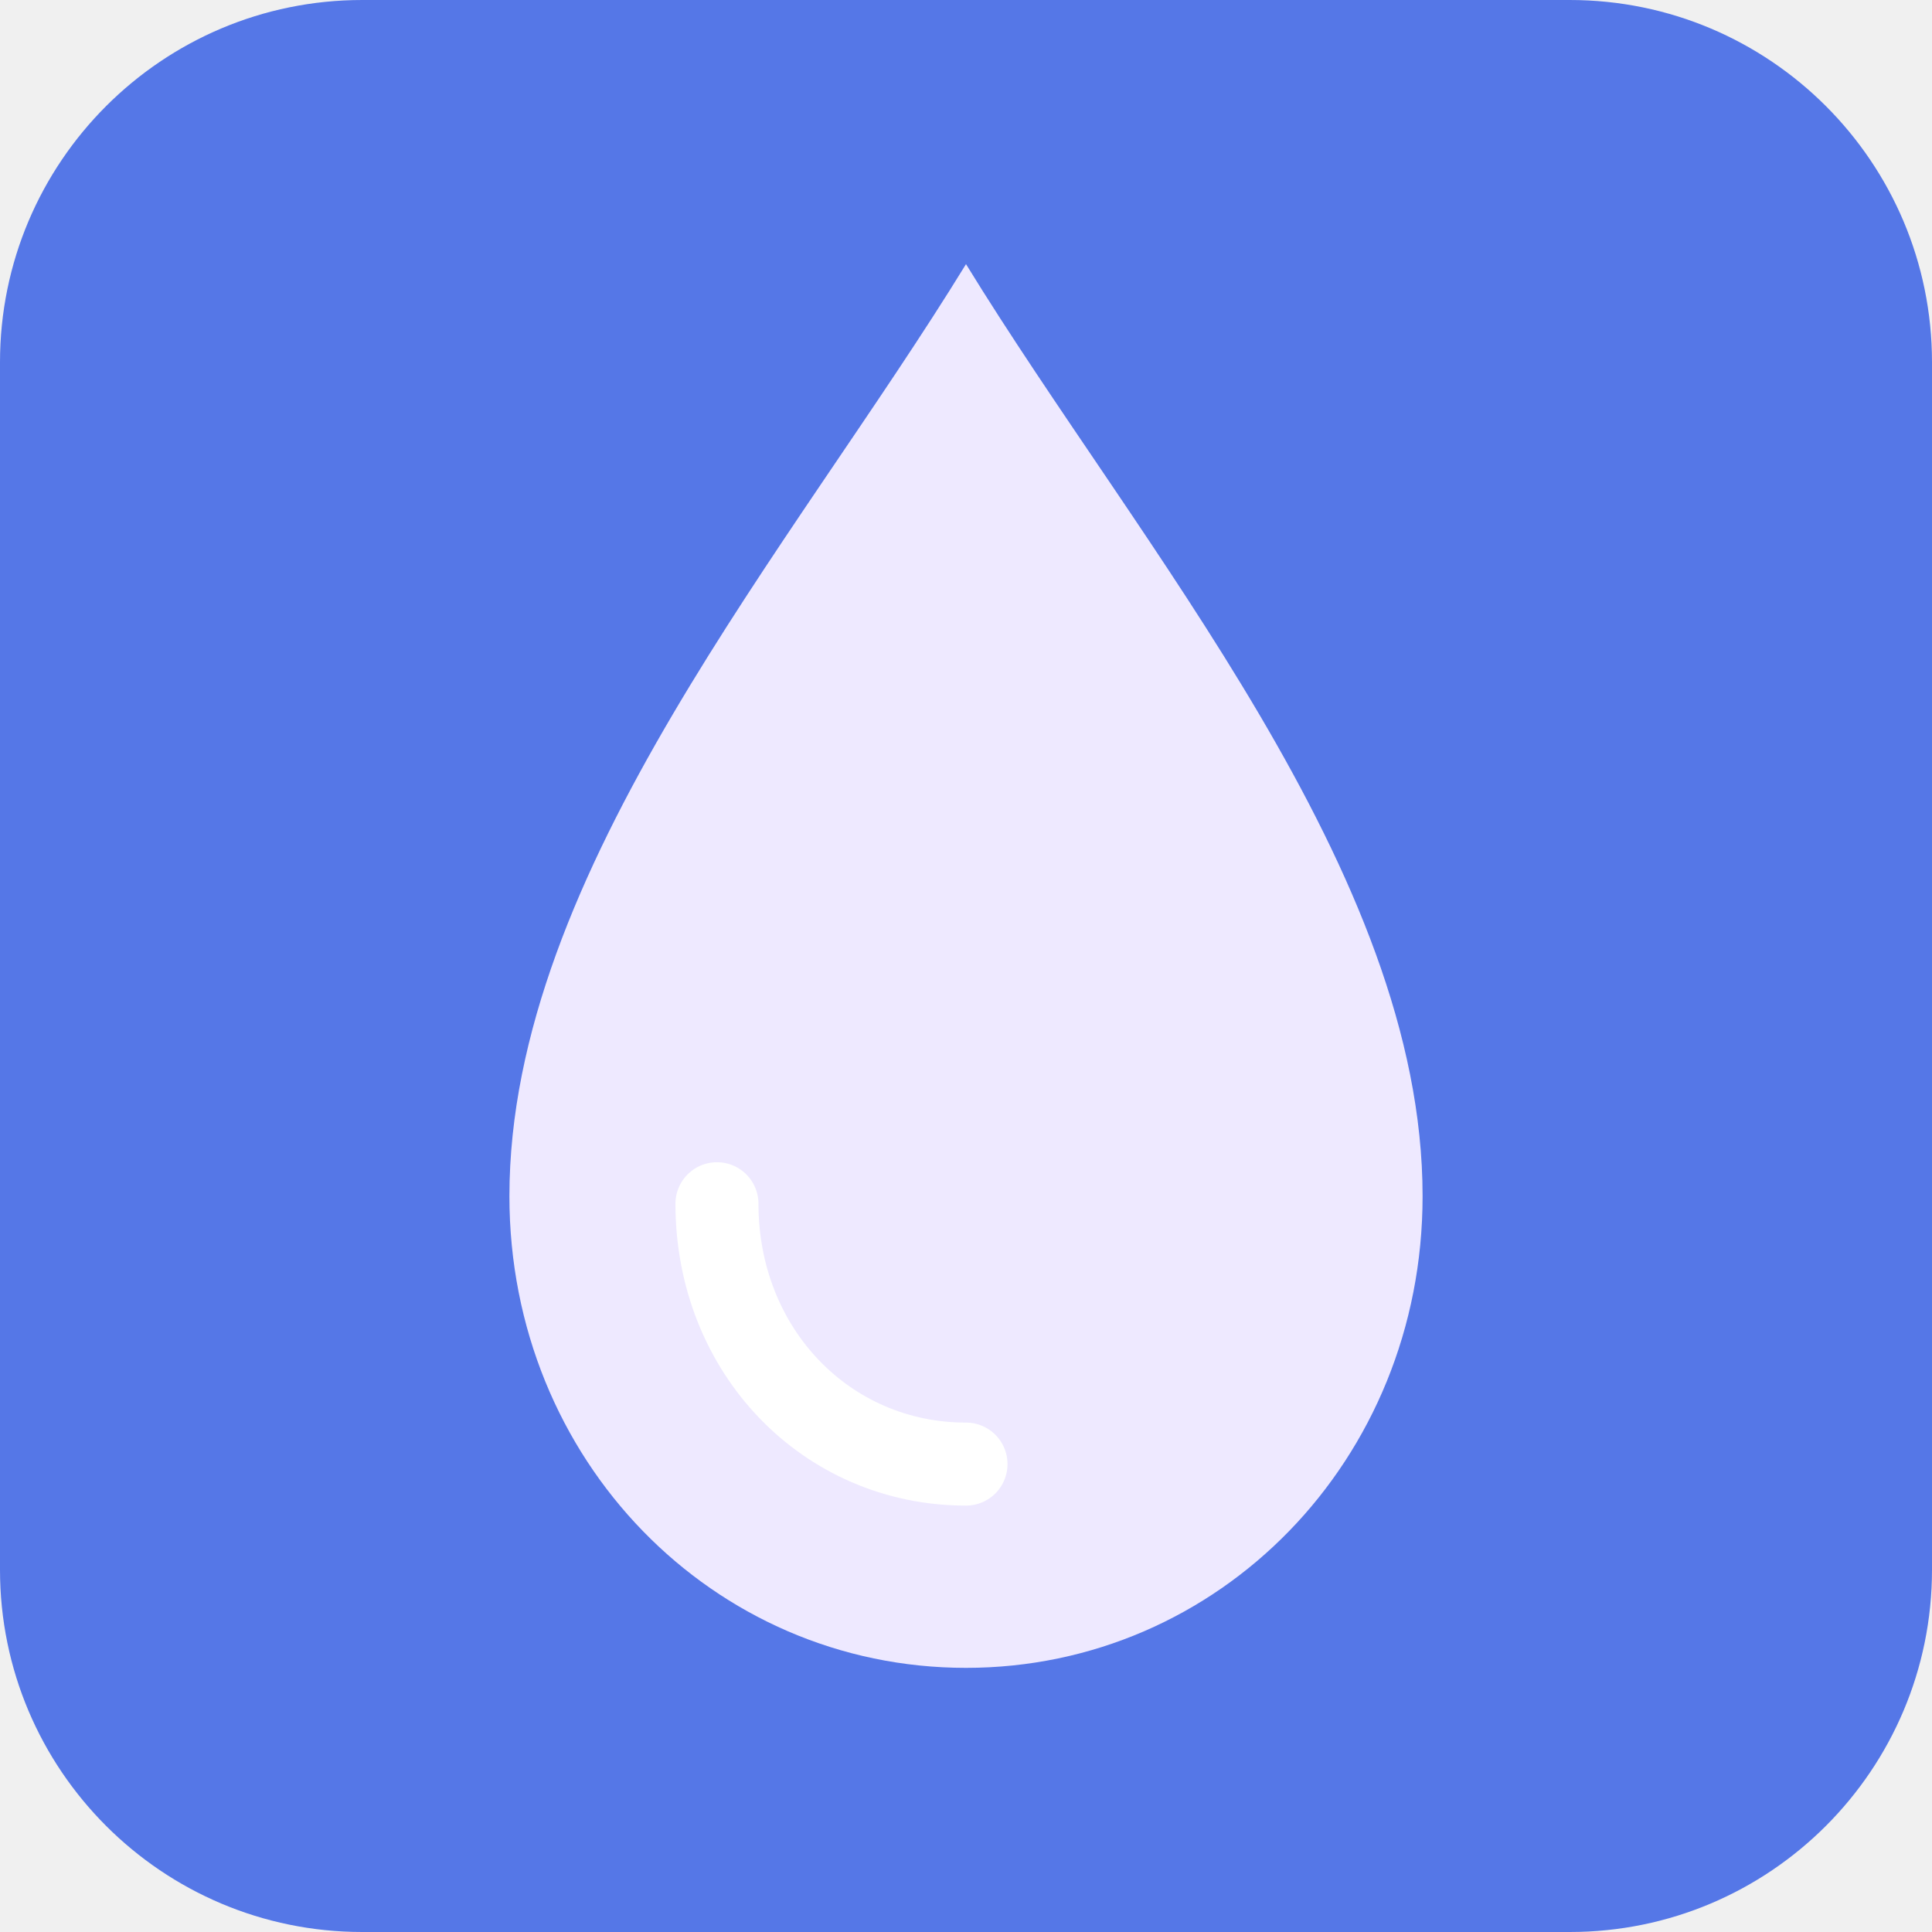
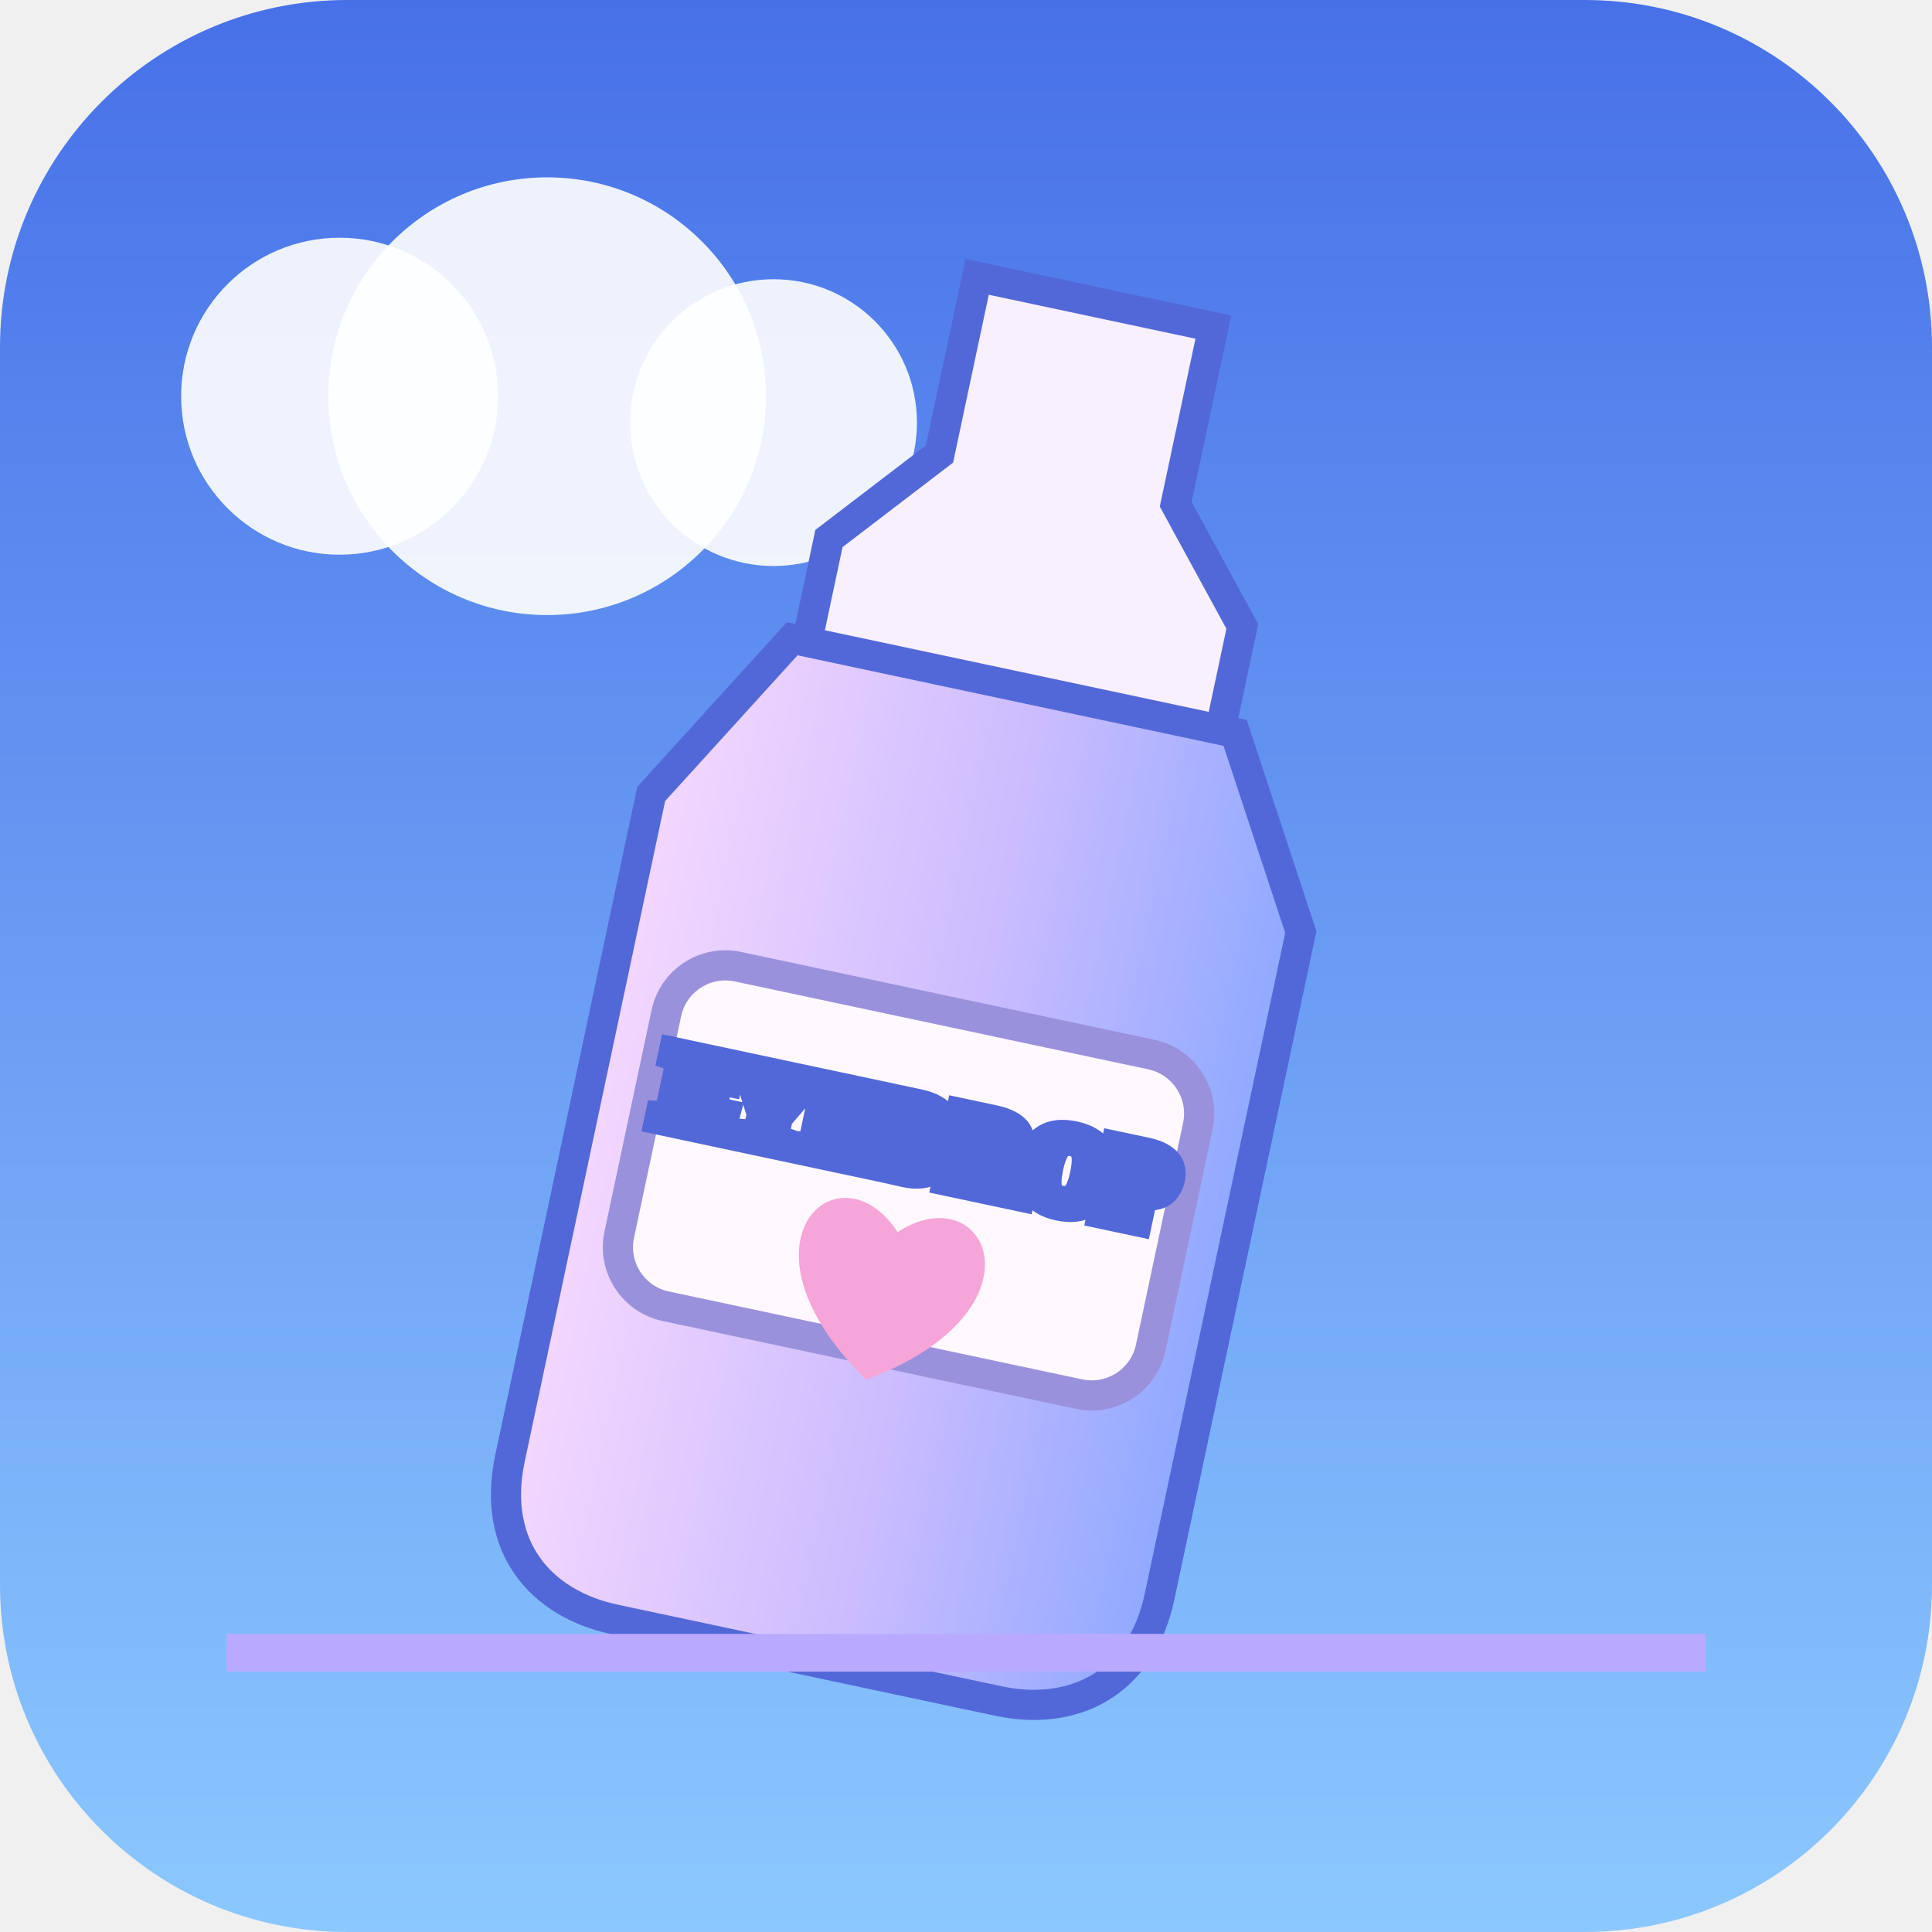
<svg xmlns="http://www.w3.org/2000/svg" viewBox="0 0 512 512">
-   <rect width="512" height="512" rx="96" fill="#5577e7" />
-   <path d="M256 70C210 145 135 231 135 317c0 70 54 125 121 125s121-55 121-125c0-86-75-172-121-247z" fill="#eee9ff" />
-   <path d="M190 319c0 39 29 69 66 69" fill="none" stroke="#fff" stroke-width="22" stroke-linecap="round" />
+   <defs>
+     <linearGradient id="sky" x2="0" y2="1">
+       <stop stop-color="#4770e8" />
+       <stop offset="1" stop-color="#8cc8ff" />
+     </linearGradient>
+   </defs>
+   <rect width="512" height="512" rx="92" fill="url(#sky)" />
+   <circle cx="90" cy="105" r="42" fill="#fff" opacity=".9" />
+   <circle cx="145" cy="105" r="58" fill="#fff" opacity=".9" />
+   <circle cx="205" cy="112" r="38" fill="#fff" opacity=".9" />
+   <g transform="translate(112 60) scale(4)">
+     <defs>
+       <linearGradient id="bg" x1="0" x2="1">
+         <stop stop-color="#f4d7ff" />
+         <stop offset=".55" stop-color="#cbbcff" />
+         <stop offset="1" stop-color="#8fa9ff" />
+       </linearGradient>
+     </defs>
+     <g transform="rotate(12 35 50)" stroke="#5368d8" stroke-width="2">
+       <path d="M27 4h16v12l6 7v9H21v-9l6-7z" fill="#f8efff" />
+       <path d="M20 30h30l7 12v45c0 6-4 9-9 9H22c-5 0-9-3-9-9V42z" fill="url(#bg)" />
+       <rect x="17" y="52" width="36" height="23" rx="4" fill="#fff9ff" stroke="#9a91dd" />
+       <text x="35" y="63" text-anchor="middle" font-size="7" font-weight="800" fill="#5966cf">EYEDROP</text>
+       <path d="M35 67c-5-5-11 3 0 10 11-7 5-15 0-10z" fill="#f5a5d8" stroke="none" />
+     </g>
+   </g>
+   <path d="M60 438h392" stroke="#b9aaff" stroke-width="10" />
</svg>
